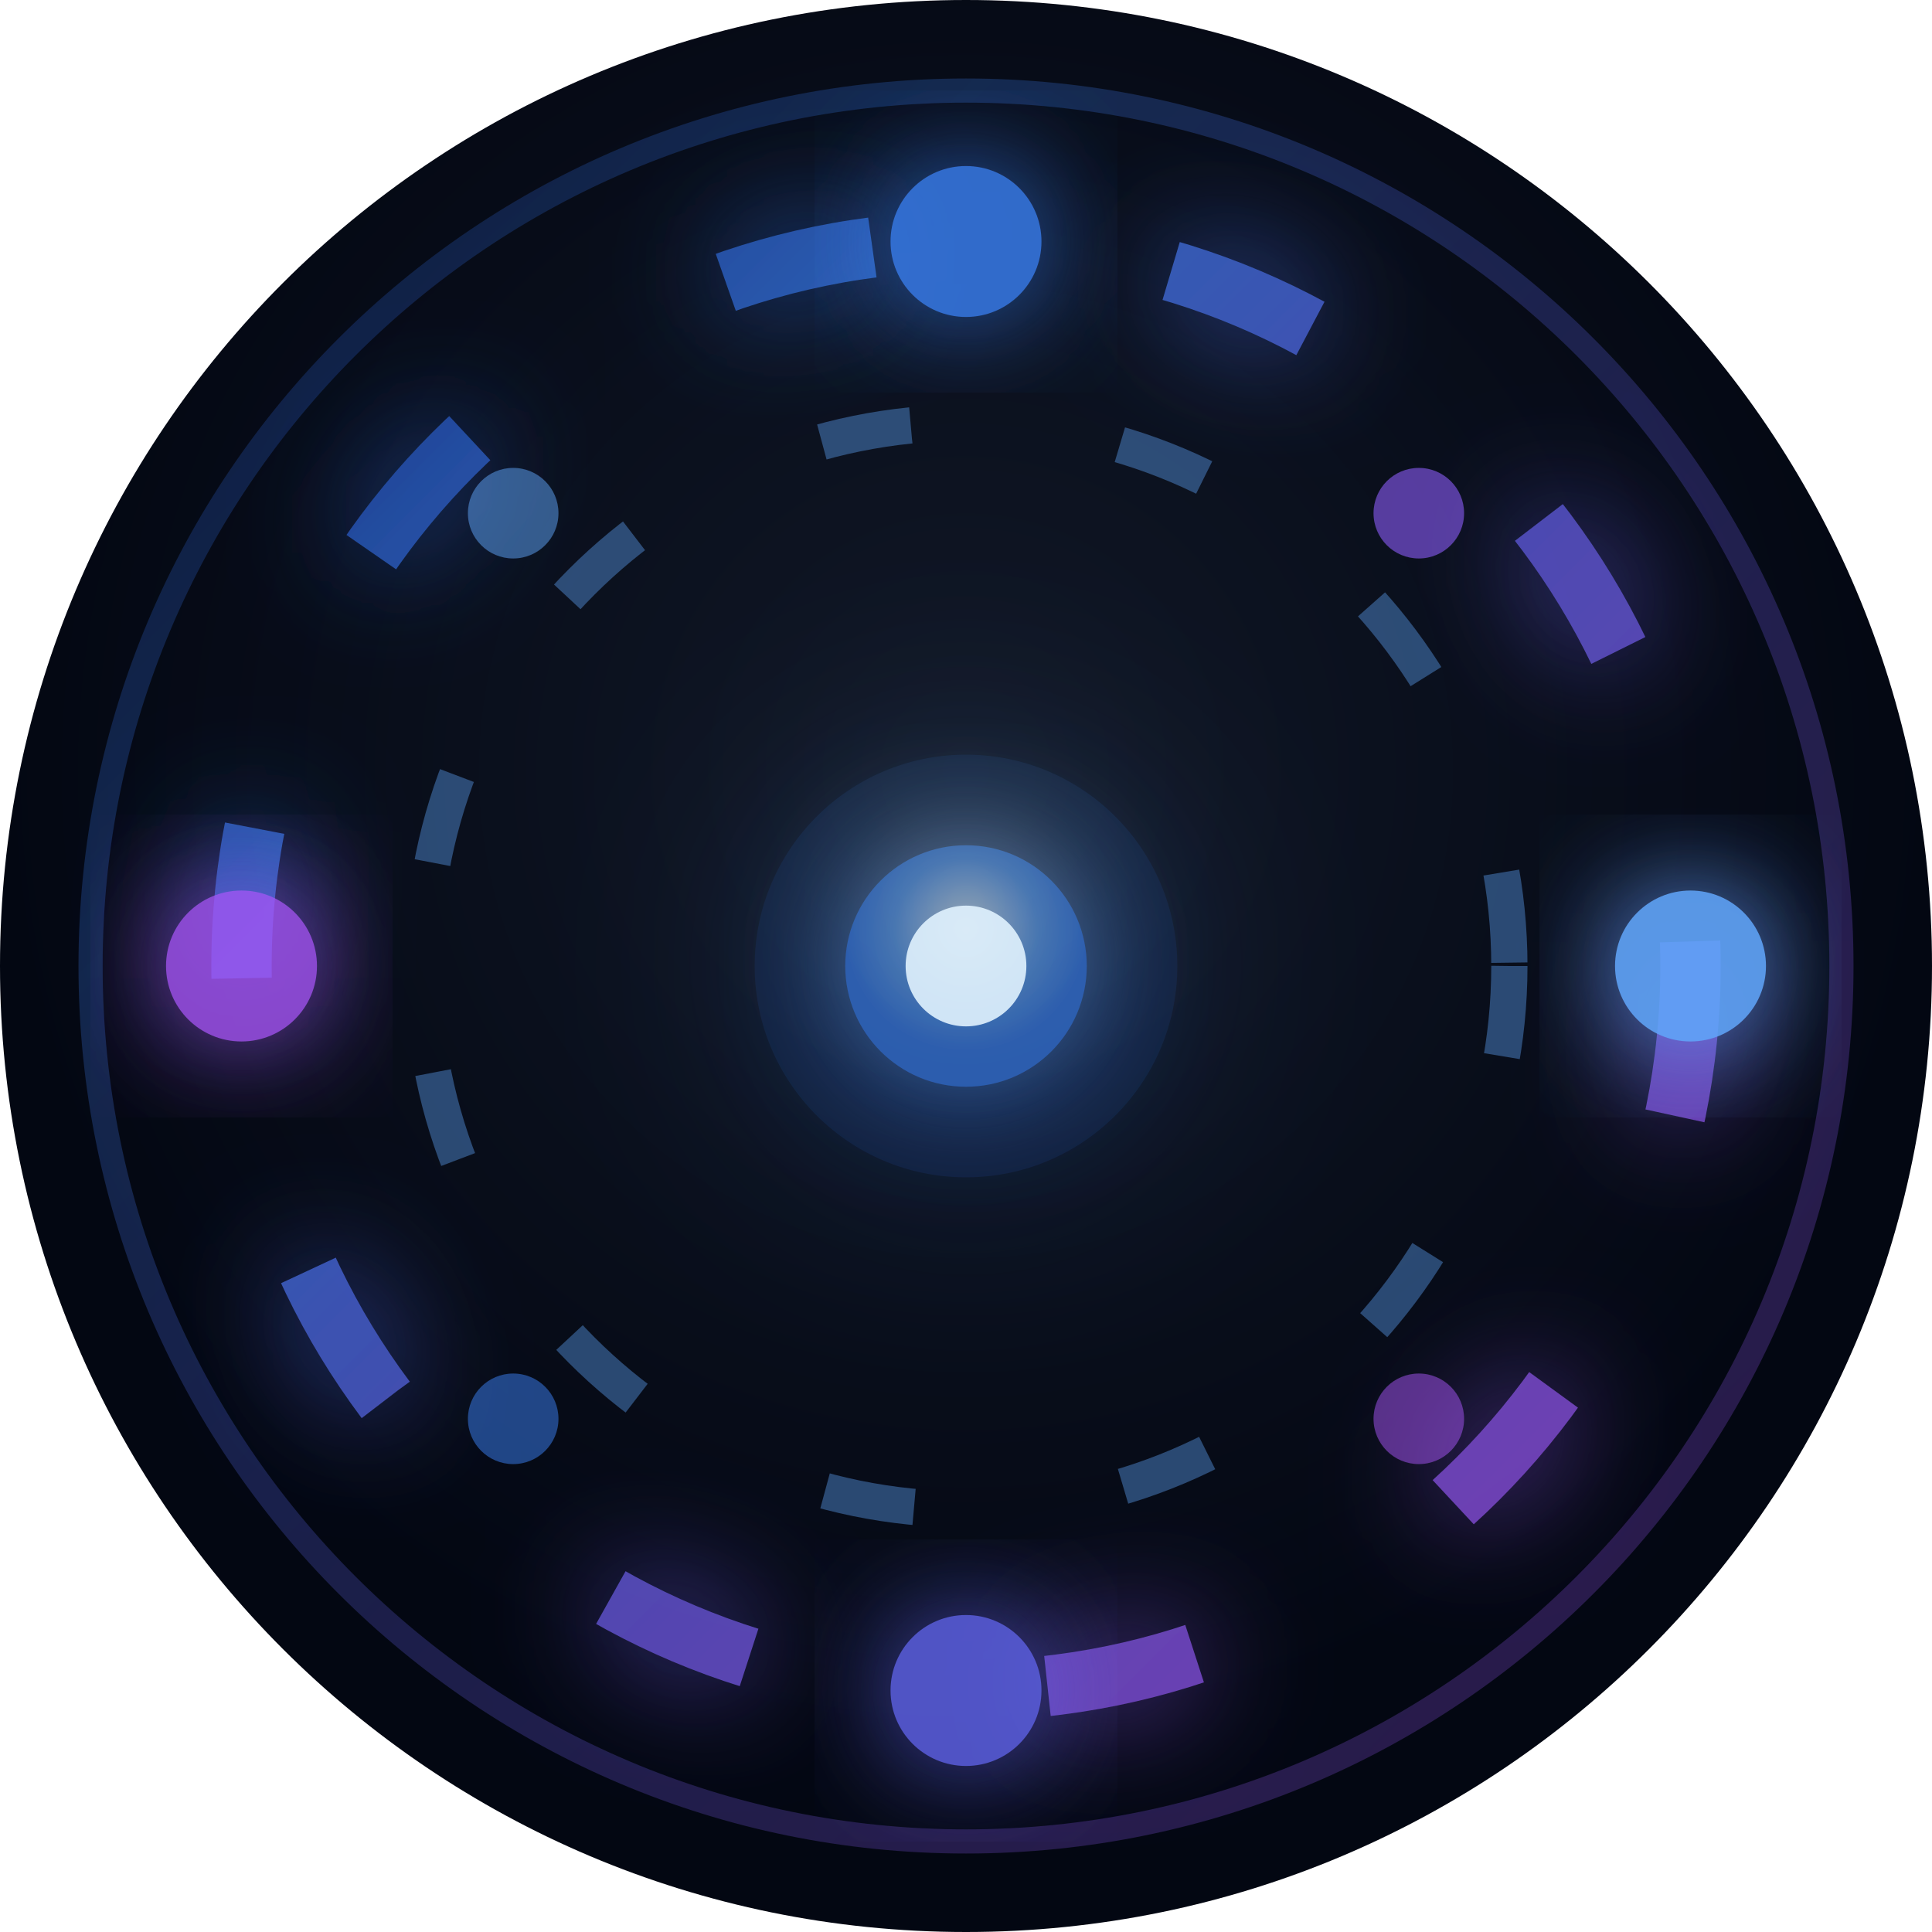
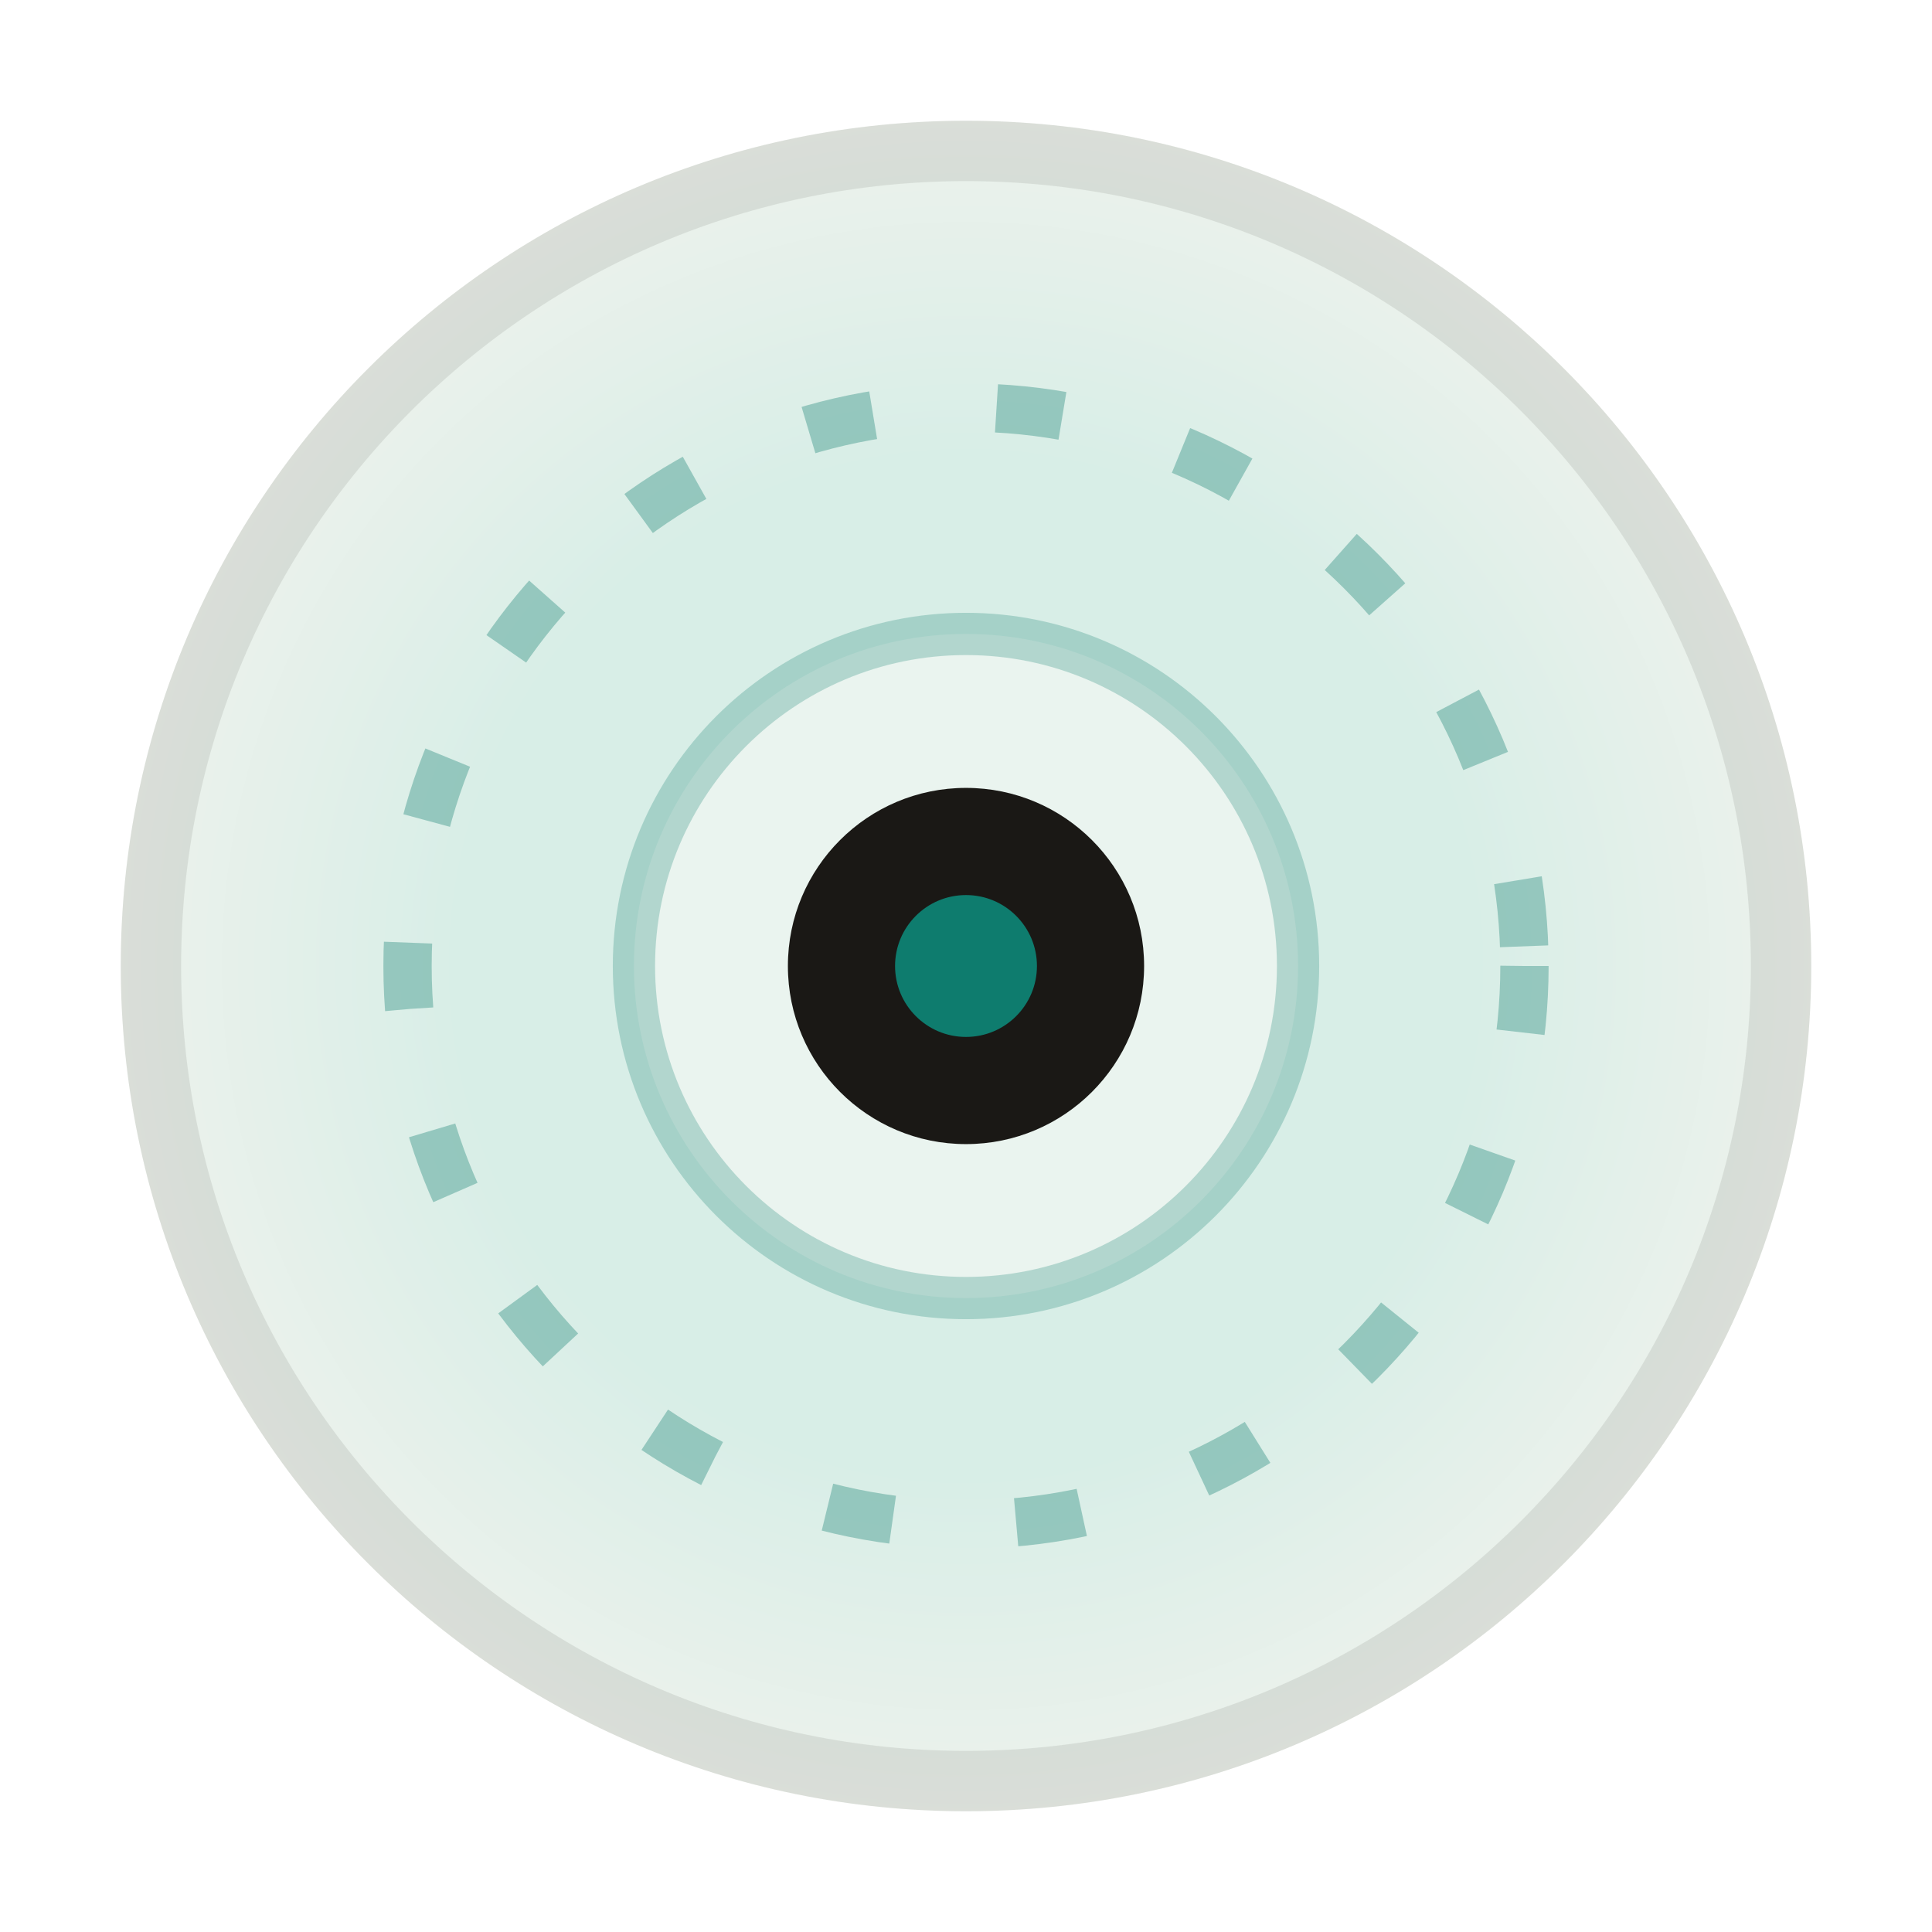
<svg xmlns="http://www.w3.org/2000/svg" viewBox="0 0 64 64">
  <defs>
-     <linearGradient id="fg" x1="0%" y1="0%" x2="100%" y2="100%">
-       <stop offset="0%" stop-color="#1e40af" />
-       <stop offset="25%" stop-color="#3b82f6" />
-       <stop offset="50%" stop-color="#6366f1" />
-       <stop offset="75%" stop-color="#8b5cf6" />
-       <stop offset="100%" stop-color="#a855f7" />
-     </linearGradient>
-     <radialGradient id="bg" cx="50%" cy="40%">
-       <stop offset="0%" stop-color="#111827" />
-       <stop offset="100%" stop-color="#030712" />
+     <radialGradient id="studio-mark-bg" cx="50%" cy="50%" r="58%">
+       <stop offset="0%" stop-color="#d8eee7" />
+       <stop offset="52%" stop-color="#d8eee7" />
+       <stop offset="100%" stop-color="#f5f3ee" />
    </radialGradient>
-     <radialGradient id="core" cx="50%" cy="35%">
-       <stop offset="0%" stop-color="#e0f2fe" />
-       <stop offset="60%" stop-color="#60a5fa" />
-       <stop offset="100%" stop-color="#3b82f6" />
-     </radialGradient>
-     <filter id="glow" x="-50%" y="-50%" width="200%" height="200%">
-       <feGaussianBlur stdDeviation="2" result="b" />
-       <feMerge>
-         <feMergeNode in="b" />
-         <feMergeNode in="SourceGraphic" />
-       </feMerge>
-     </filter>
-     <filter id="softglow" x="-50%" y="-50%" width="200%" height="200%">
-       <feGaussianBlur stdDeviation="3.5" result="b" />
-       <feMerge>
-         <feMergeNode in="b" />
-         <feMergeNode in="SourceGraphic" />
-       </feMerge>
-     </filter>
  </defs>
-   <circle cx="32" cy="32" r="32" fill="url(#bg)" />
-   <circle cx="32" cy="32" r="29" fill="none" stroke="url(#fg)" stroke-width="0.8" opacity="0.25" />
-   <circle cx="32" cy="32" r="24" fill="none" stroke="url(#fg)" stroke-width="2" stroke-dasharray="5 10" opacity="0.7" filter="url(#glow)" />
-   <circle cx="32" cy="32" r="18" fill="none" stroke="#60a5fa" stroke-width="1.2" stroke-dasharray="3 7" opacity="0.4" />
-   <circle cx="56" cy="32" r="2.5" fill="#60a5fa" filter="url(#glow)" opacity="0.9" />
-   <circle cx="8" cy="32" r="2.5" fill="#a855f7" filter="url(#glow)" opacity="0.8" />
-   <circle cx="32" cy="8" r="2.5" fill="#3b82f6" filter="url(#glow)" opacity="0.8" />
-   <circle cx="32" cy="56" r="2.5" fill="#6366f1" filter="url(#glow)" opacity="0.8" />
-   <circle cx="47" cy="17" r="1.5" fill="#8b5cf6" opacity="0.6" />
-   <circle cx="17" cy="17" r="1.5" fill="#60a5fa" opacity="0.5" />
-   <circle cx="17" cy="47" r="1.5" fill="#3b82f6" opacity="0.5" />
-   <circle cx="47" cy="47" r="1.5" fill="#a855f7" opacity="0.5" />
-   <circle cx="32" cy="32" r="7" fill="url(#core)" opacity="0.15" filter="url(#softglow)" />
-   <circle cx="32" cy="32" r="4" fill="url(#core)" opacity="0.6" filter="url(#glow)" />
-   <circle cx="32" cy="32" r="2" fill="#e0f2fe" opacity="0.9" />
+   <circle cx="32" cy="32" r="28" fill="url(#studio-mark-bg)" />
+   <circle cx="32" cy="32" r="27" fill="none" stroke="#1a1815" stroke-opacity="0.09" stroke-width="2" />
+   <circle cx="32" cy="32" r="18.5" fill="none" stroke="#0e7c6e" stroke-opacity="0.34" stroke-width="1.6" stroke-dasharray="2.2 4.1" />
+   <circle cx="32" cy="32" r="11" fill="#eaf4ef" stroke="#0e7c6e" stroke-opacity="0.25" stroke-width="1.4" />
+   <circle cx="32" cy="32" r="5.9" fill="#1a1815" />
+   <circle cx="32" cy="32" r="2.35" fill="#0e7c6e" />
</svg>
